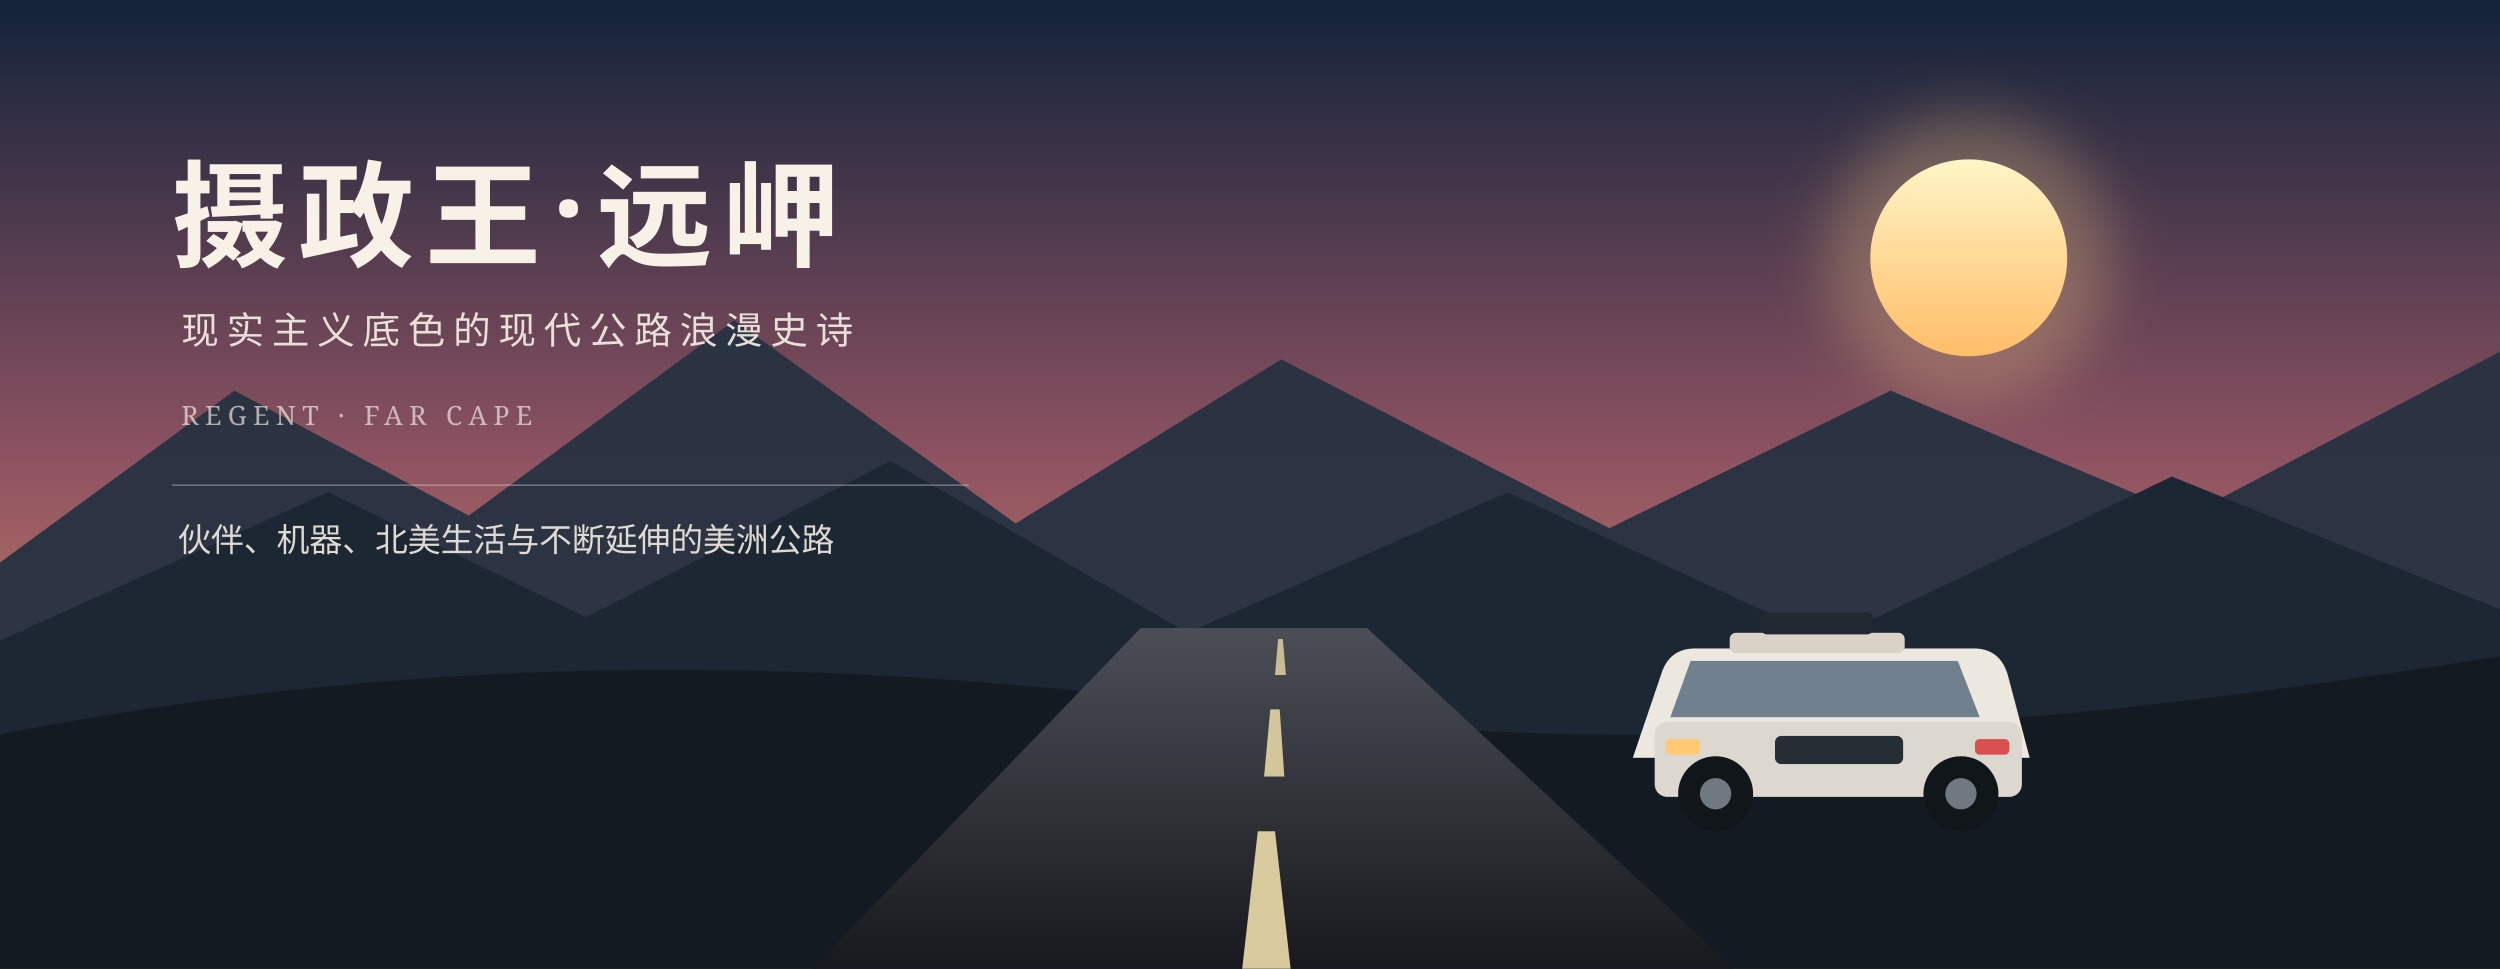
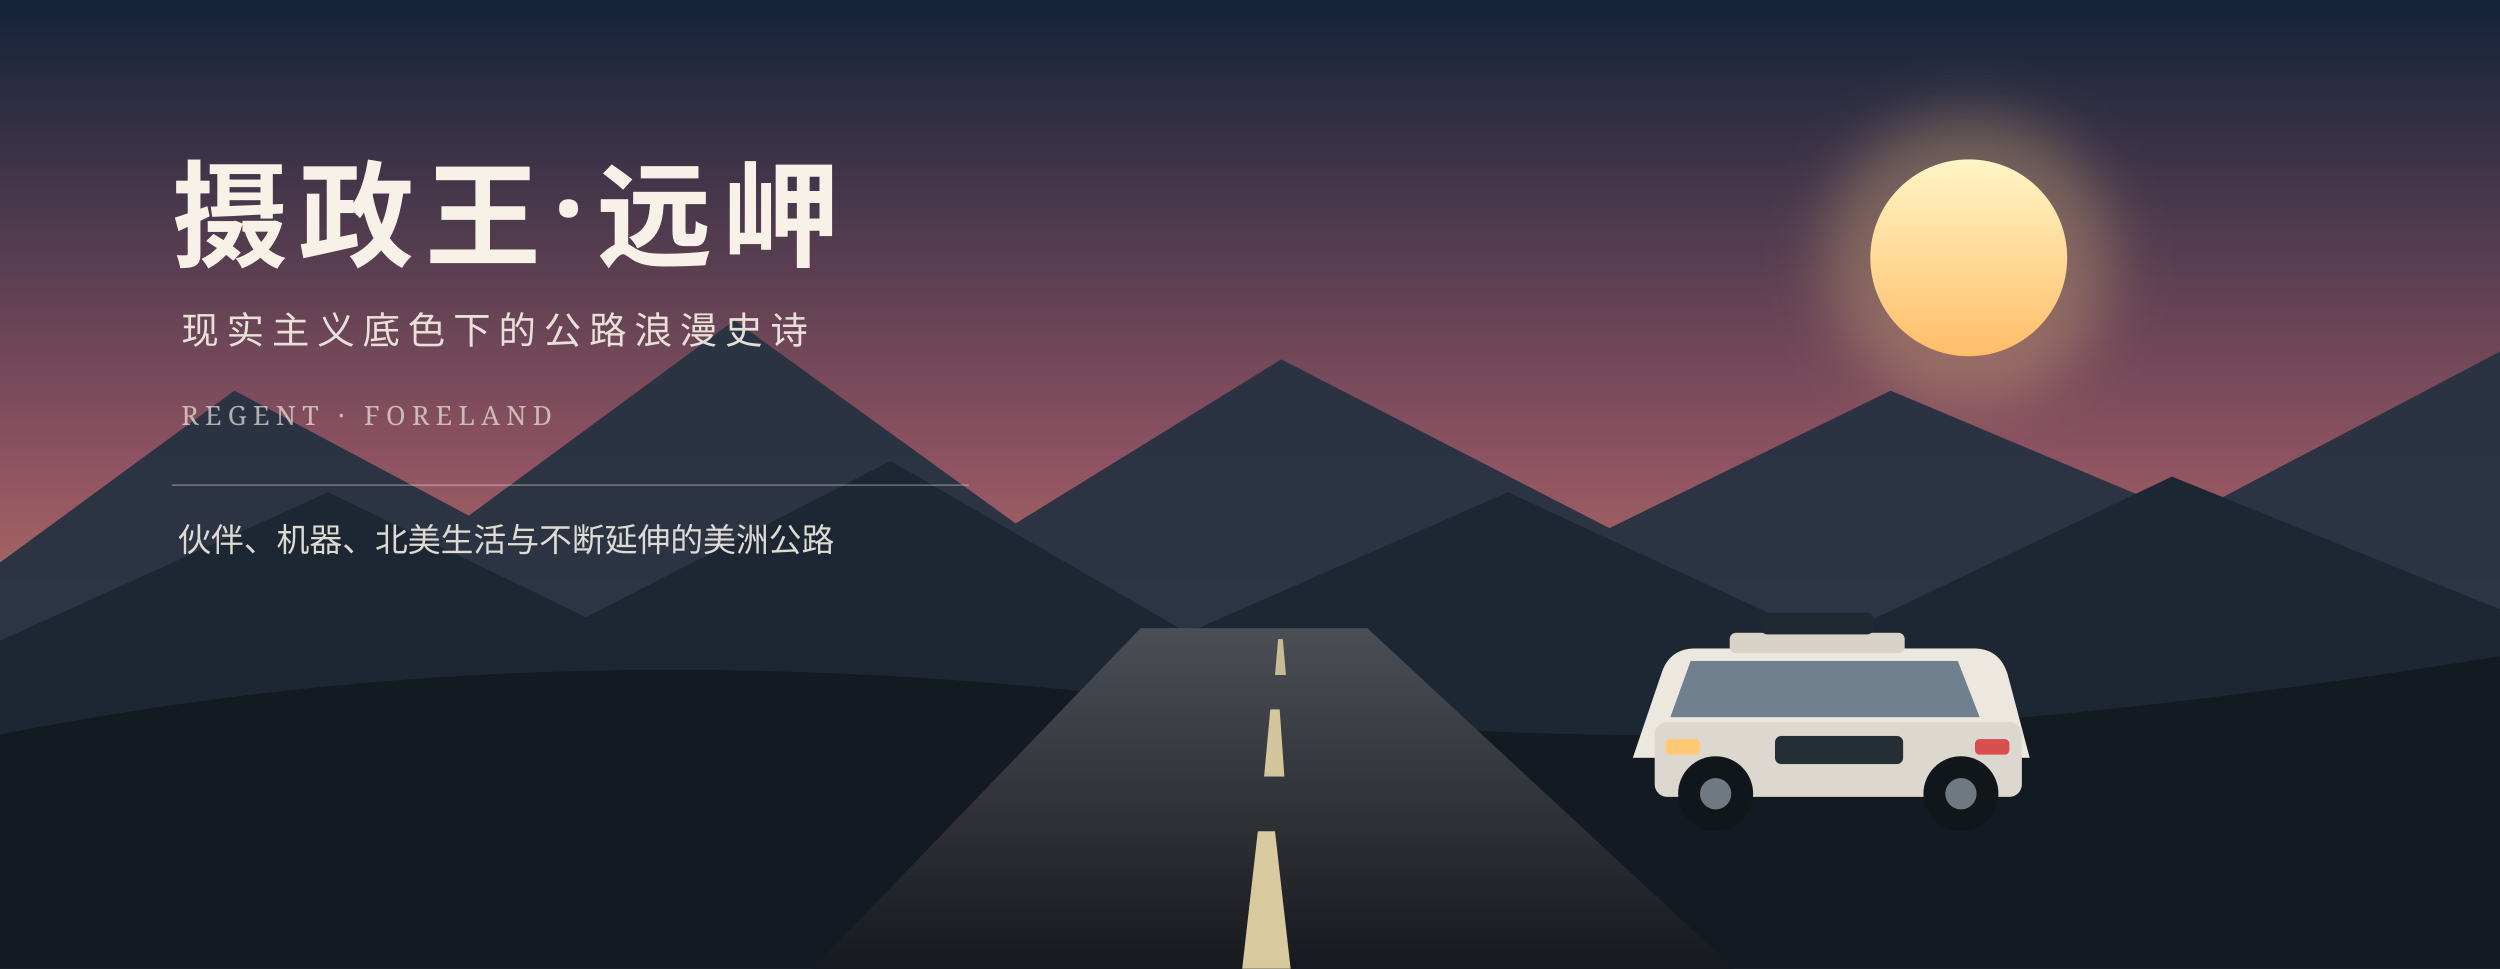
<svg xmlns="http://www.w3.org/2000/svg" viewBox="0 0 1600 620" role="img" aria-labelledby="title desc">
  <defs>
    <linearGradient id="sky" x1="0" y1="0" x2="0" y2="1">
      <stop offset="0" stop-color="#13233a" />
      <stop offset="0.48" stop-color="#8f5362" />
      <stop offset="1" stop-color="#f2a45f" />
    </linearGradient>
    <linearGradient id="road" x1="0" y1="0" x2="0" y2="1">
      <stop offset="0" stop-color="#4b4e55" />
      <stop offset="1" stop-color="#17191e" />
    </linearGradient>
    <linearGradient id="sun" x1="0" y1="0" x2="0" y2="1">
      <stop offset="0" stop-color="#fff5c7" />
      <stop offset="1" stop-color="#ffbd68" />
    </linearGradient>
    <filter id="glow" x="-40%" y="-40%" width="180%" height="180%">
      <feGaussianBlur stdDeviation="18" />
    </filter>
  </defs>
  <rect width="1600" height="620" fill="url(#sky)" />
  <circle cx="1260" cy="165" r="92" fill="#ffd38a" opacity="0.28" filter="url(#glow)" />
  <circle cx="1260" cy="165" r="63" fill="url(#sun)" />
  <path d="M0 360 L150 250 L300 330 L470 205 L650 335 L820 230 L1030 338 L1210 250 L1400 330 L1600 225 L1600 620 L0 620 Z" fill="#283242" opacity="0.96" />
  <path d="M0 410 L210 315 L375 395 L570 295 L760 405 L965 315 L1170 410 L1390 305 L1600 390 L1600 620 L0 620 Z" fill="#1d2733" />
  <path d="M0 470 C280 415 540 420 800 455 C1050 486 1300 468 1600 420 L1600 620 L0 620 Z" fill="#131a21" />
  <path d="M520 620 L730 402 L875 402 L1110 620 Z" fill="url(#road)" />
  <path d="M795 620 L805 532 L816 532 L826 620 Z" fill="#e8d8a8" opacity="0.92" />
  <path d="M809 497 L813 454 L819 454 L822 497 Z" fill="#e8d8a8" opacity="0.88" />
  <path d="M816 432 L818 409 L821 409 L823 432 Z" fill="#e8d8a8" opacity="0.8" />
  <g transform="translate(1035 405)">
    <path d="M10 80 L28 27 Q33 10 50 10 L228 10 Q245 10 250 27 L264 80 Z" fill="#ece8df" />
    <path d="M47 18 L218 18 L232 54 L34 54 Z" fill="#71808f" />
    <rect x="72" y="0" width="112" height="13" rx="4" fill="#d8d2c7" />
    <rect x="92" y="-13" width="72" height="14" rx="4" fill="#202831" />
    <rect x="24" y="57" width="235" height="48" rx="8" fill="#ddd8cf" />
    <rect x="101" y="66" width="82" height="18" rx="4" fill="#252d35" />
    <circle cx="63" cy="103" r="24" fill="#11161b" />
    <circle cx="220" cy="103" r="24" fill="#11161b" />
    <circle cx="63" cy="103" r="10" fill="#707982" />
    <circle cx="220" cy="103" r="10" fill="#707982" />
    <rect x="31" y="68" width="22" height="10" rx="3" fill="#ffc873" />
    <rect x="229" y="68" width="22" height="10" rx="3" fill="#d94f4f" />
  </g>
  <g fill="#f7f1e7">
    <text x="110" y="165" font-family="'Noto Serif SC','Songti SC','STSong',serif" font-size="74" font-weight="700" letter-spacing="7">摄政王·远岬</text>
-     <text x="116" y="220" font-family="'Noto Sans SC','Microsoft YaHei',sans-serif" font-size="24" letter-spacing="5" opacity="0.9">现实主义底色的现代公路浪漫史诗</text>
-     <text x="116" y="272" font-family="Georgia,serif" font-size="17" letter-spacing="4" opacity="0.66">REGENT · FAR CAPE</text>
+     <text x="116" y="220" font-family="'Noto Sans SC','Microsoft YaHei',sans-serif" font-size="24" letter-spacing="5" opacity="0.9">现实主义底色下的公路浪漫史诗</text>
+     <text x="116" y="272" font-family="Georgia,serif" font-size="17" letter-spacing="4" opacity="0.66">REGENT · FORELAND</text>
  </g>
  <rect x="110" y="310" width="510" height="1" fill="#f7f1e7" opacity="0.35" />
  <text x="114" y="353" fill="#f7f1e7" opacity="0.88" font-family="'Noto Sans SC','Microsoft YaHei',sans-serif" font-size="21">
    伙伴、机器、北美生活与不断延伸的美洲公路
  </text>
</svg>
